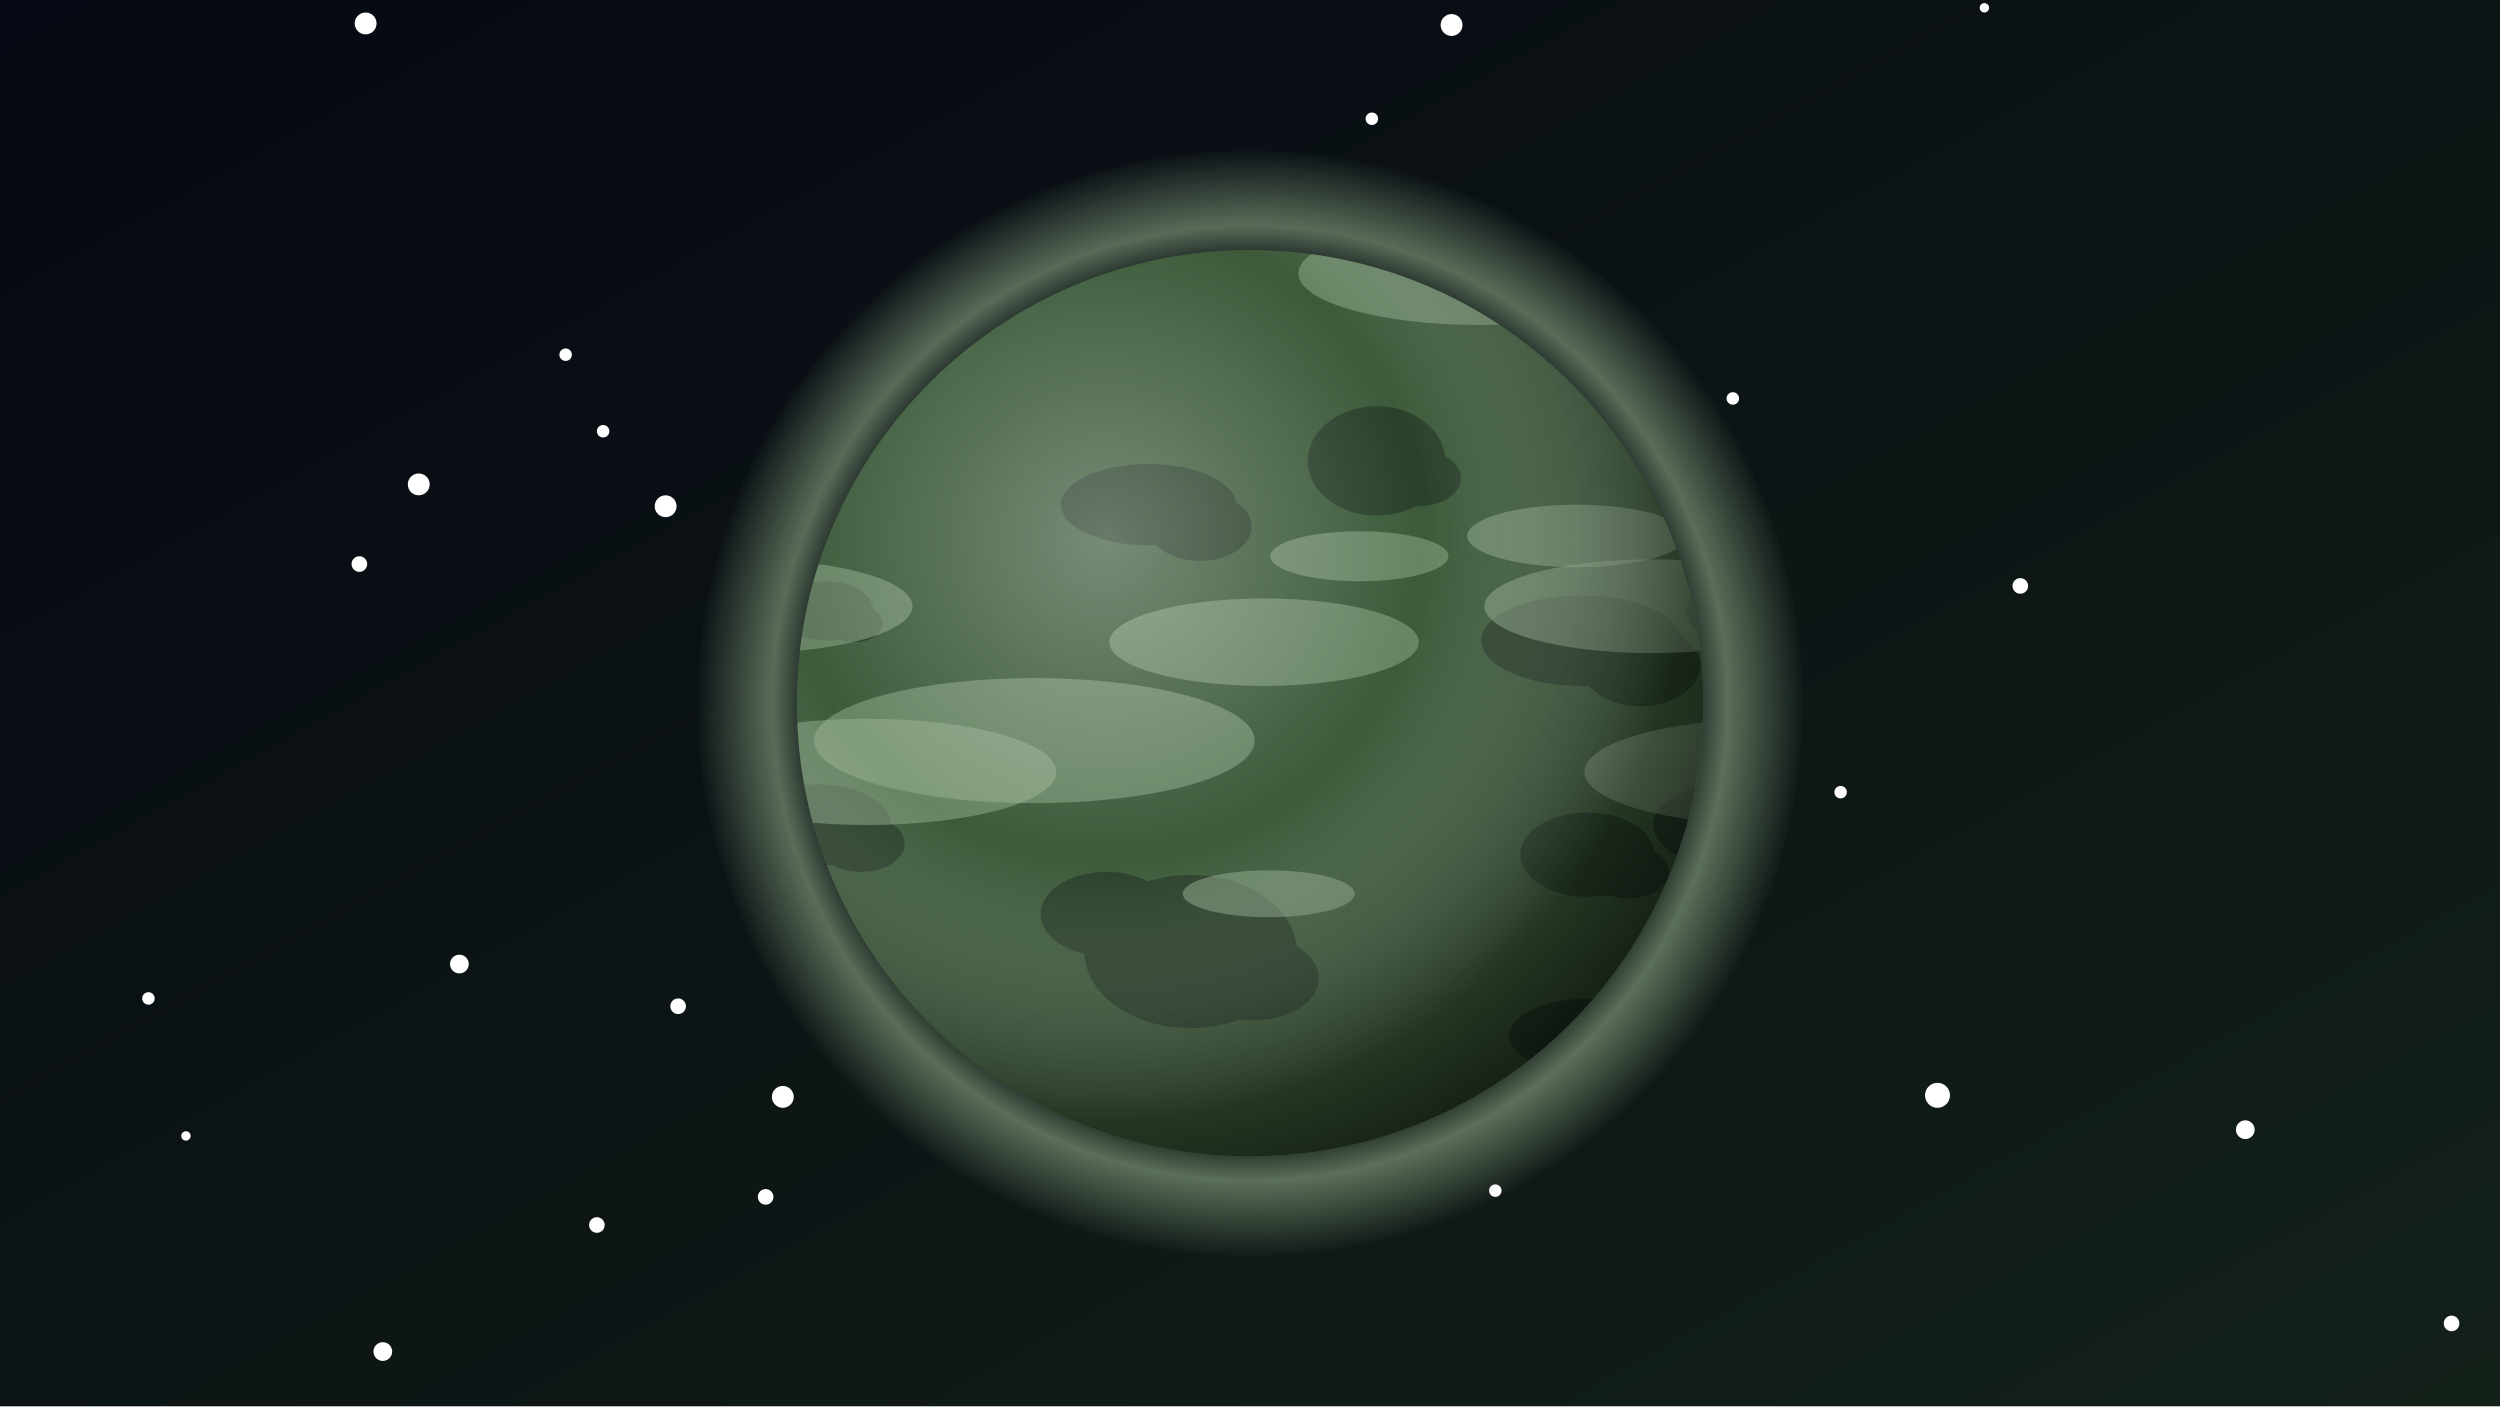
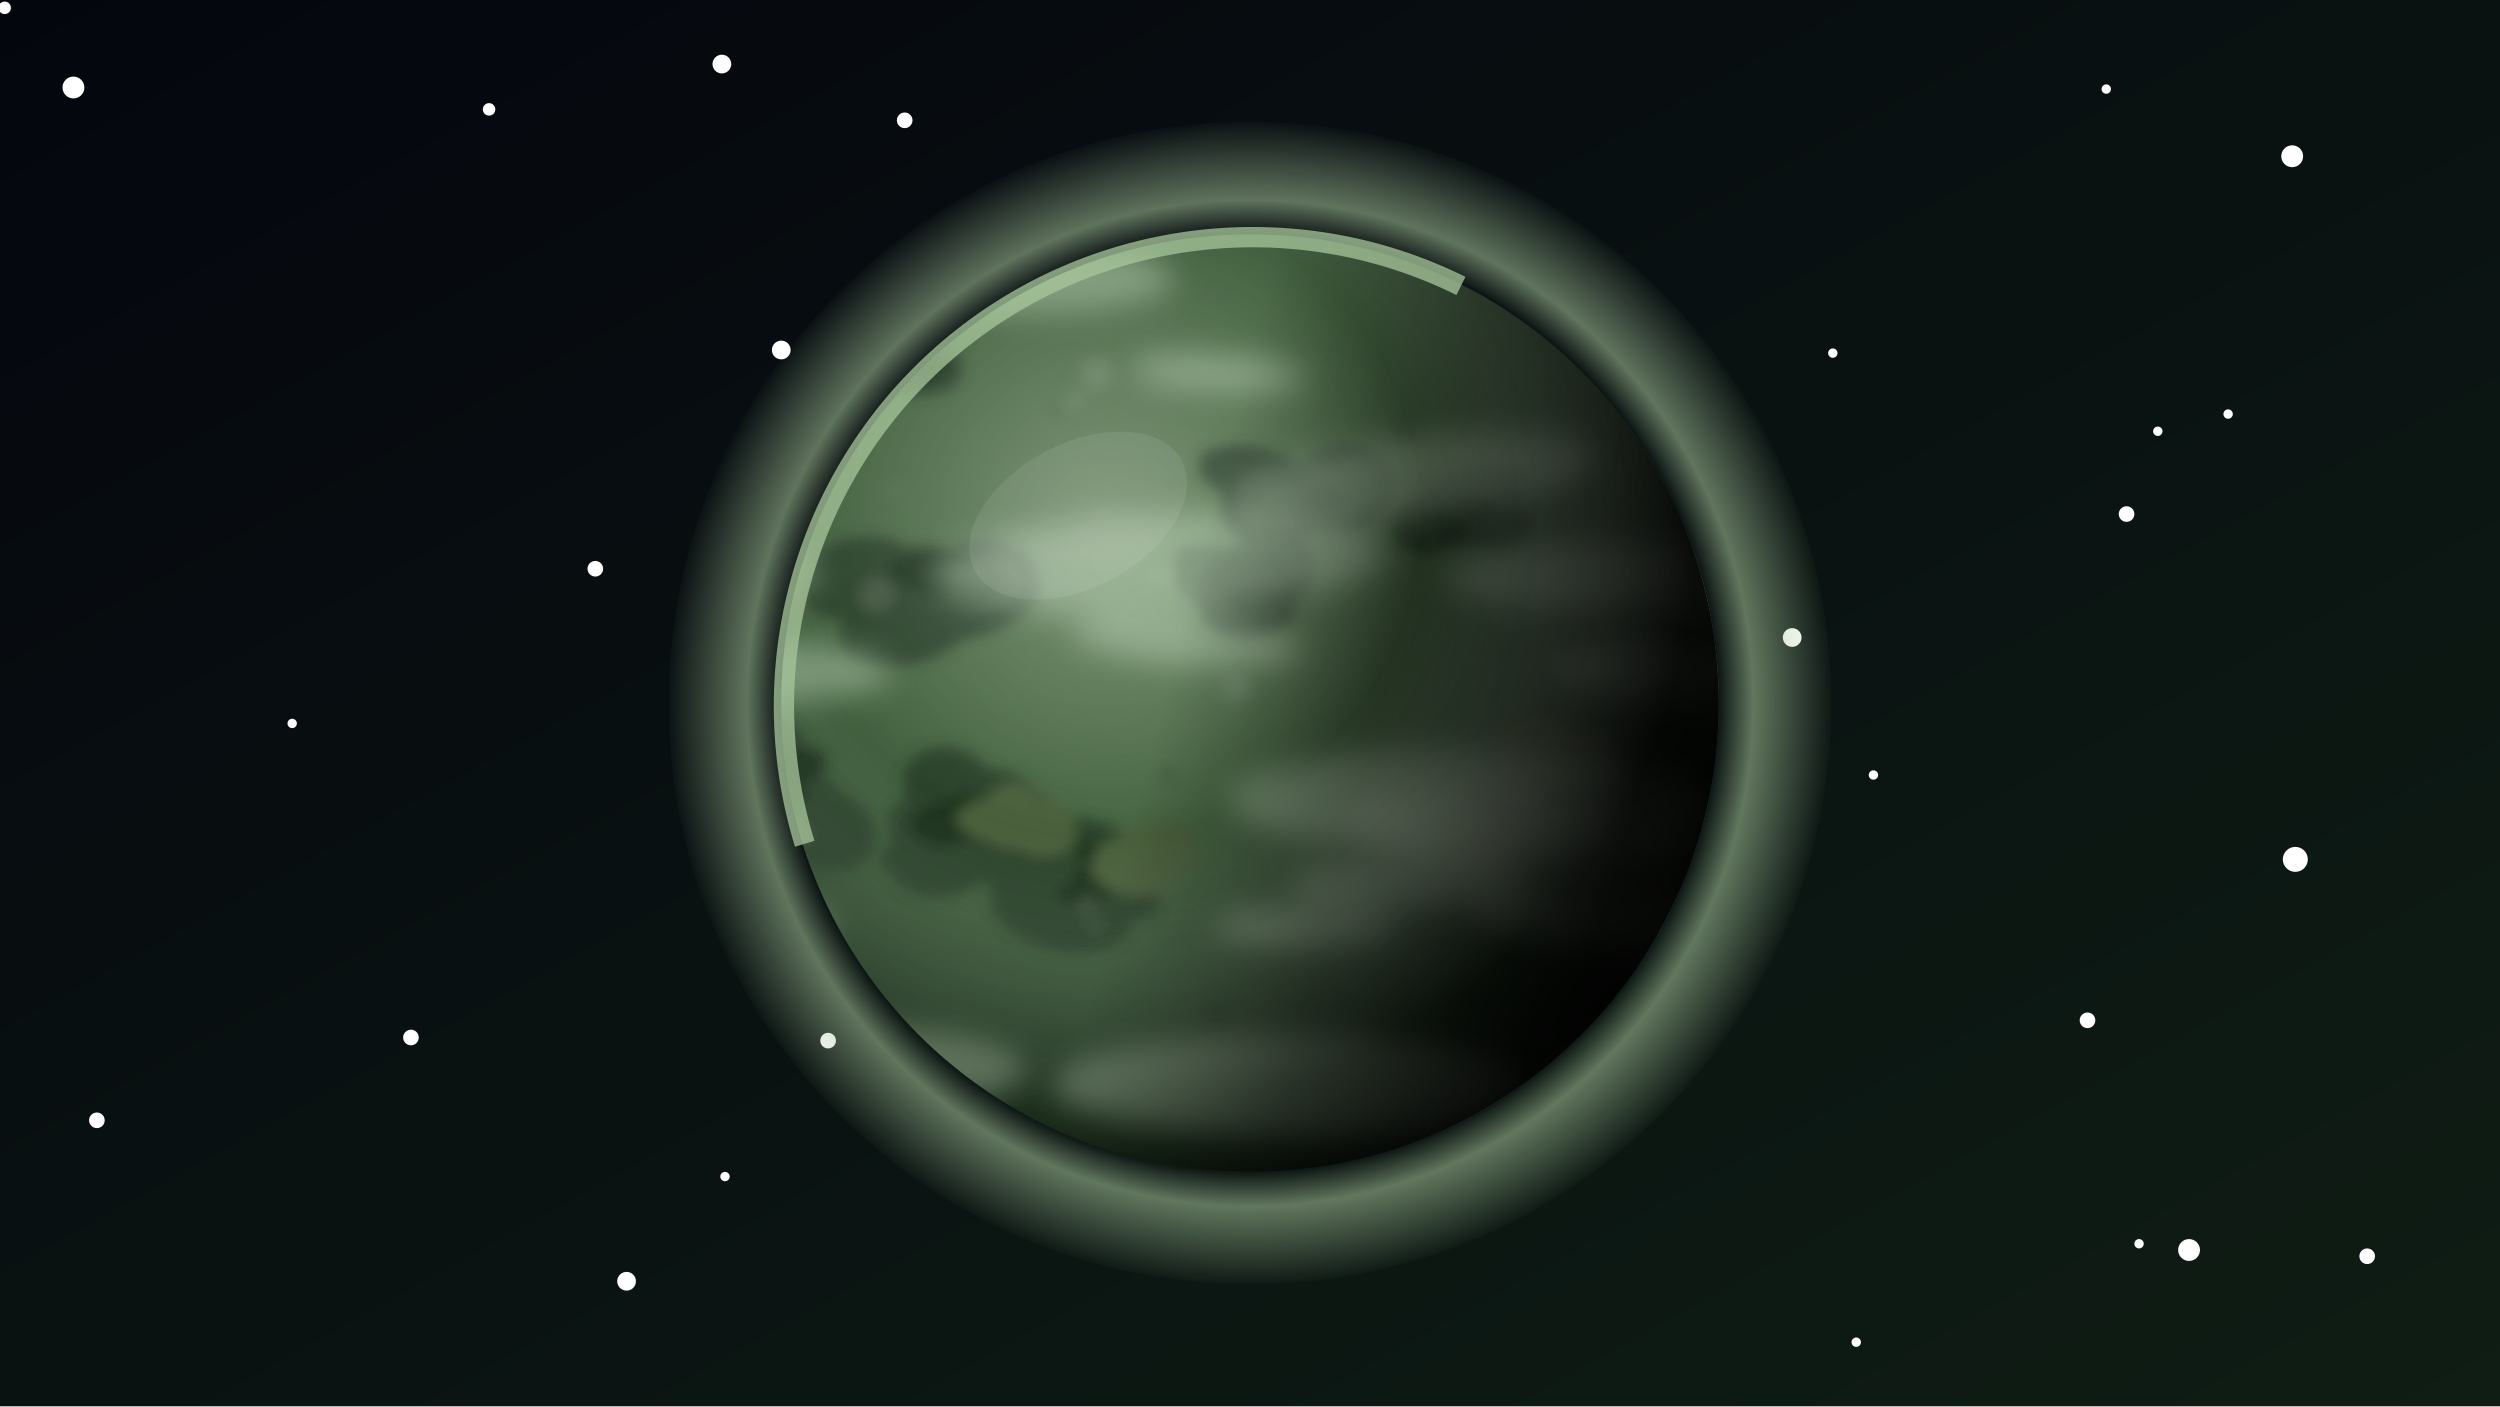
<svg xmlns="http://www.w3.org/2000/svg" viewBox="0 0 160 90" role="img" aria-label="Dagobah">
  <style>.tw{animation:tw 3.6s ease-in-out infinite}@keyframes tw{50%{opacity:.2}}
.bob{animation:bob 3.4s ease-in-out infinite}@keyframes bob{50%{transform:translateY(-1.3px)}}
.blink{transform-box:fill-box;transform-origin:center;animation:blink 5s infinite}@keyframes blink{0%,93%,100%{transform:scaleY(1)}96%{transform:scaleY(.1)}}
.glow{animation:glow 1.3s ease-in-out infinite}@keyframes glow{50%{opacity:.72}}
.pulse{animation:pulse 4s ease-in-out infinite}@keyframes pulse{50%{opacity:.55}}
- @media (prefers-reduced-motion:reduce){*{animation:none!important}}.spin{animation:spin 26s linear infinite}.fast{animation-duration:15.6s}@keyframes spin{to{transform:translateX(-58px)}}.lava{animation:lava 2.6s ease-in-out infinite}@keyframes lava{50%{opacity:.35}}</style>
+ @media (prefers-reduced-motion:reduce){*{animation:none!important}}.spin{animation:spin 32s linear infinite}.fast{animation-duration:19.8s}@keyframes spin{to{transform:translateX(-60px)}}.lava{animation:lava 2.4s ease-in-out infinite}@keyframes lava{50%{opacity:.45}}</style>
  <defs>
    <linearGradient id="bg" x1="0" y1="0" x2="1" y2="1">
-       <stop offset="0" stop-color="#050812" />
-       <stop offset="1" stop-color="#132018" />
+       <stop offset="0" stop-color="#04060e" />
+       <stop offset="1" stop-color="#0f1d14" />
    </linearGradient>
    <clipPath id="pc">
-       <circle cx="80" cy="45" r="29" />
+       <circle cx="80" cy="45" r="30" />
    </clipPath>
-     <radialGradient id="sh" cx=".34" cy=".32" r=".78">
-       <stop offset="0" stop-color="#fff" stop-opacity=".3" />
-       <stop offset=".45" stop-color="#fff" stop-opacity="0" />
-       <stop offset=".82" stop-color="#000" stop-opacity=".4" />
-       <stop offset="1" stop-color="#000" stop-opacity=".72" />
+     <radialGradient id="pbase" cx=".38" cy=".34" r=".78">
+       <stop offset="0" stop-color="#5b7a52" />
+       <stop offset=".55" stop-color="#3c5a3a" />
+       <stop offset="1" stop-color="#0f1f10" />
    </radialGradient>
+     <radialGradient id="shade" cx=".34" cy=".3" r=".82">
+       <stop offset="0" stop-color="#fff" stop-opacity=".22" />
+       <stop offset=".42" stop-color="#fff" stop-opacity="0" />
+       <stop offset=".78" stop-color="#000" stop-opacity=".25" />
+       <stop offset="1" stop-color="#000" stop-opacity=".7" />
+     </radialGradient>
+     <linearGradient id="term" x1="0" y1="0" x2="1" y2=".25">
+       <stop offset=".5" stop-color="#000" stop-opacity="0" />
+       <stop offset=".72" stop-color="#000" stop-opacity=".5" />
+       <stop offset="1" stop-color="#000" stop-opacity=".88" />
+     </linearGradient>
+     <linearGradient id="nightG" x1="0" y1="0" x2="1" y2=".25">
+       <stop offset=".55" stop-color="#000" />
+       <stop offset=".8" stop-color="#fff" />
+     </linearGradient>
+     <mask id="night">
+       <rect x="50" y="15" width="60" height="60" fill="url(#nightG)" />
+     </mask>
    <radialGradient id="atm" cx=".5" cy=".5" r=".5">
-       <stop offset=".78" stop-color="#a8c79c" stop-opacity="0" />
-       <stop offset=".86" stop-color="#a8c79c" stop-opacity=".5" />
+       <stop offset=".8" stop-color="#a8c79c" stop-opacity="0" />
+       <stop offset=".86" stop-color="#a8c79c" stop-opacity=".55" />
      <stop offset="1" stop-color="#a8c79c" stop-opacity="0" />
    </radialGradient>
+     <filter id="soft" x="-10%" y="-10%" width="120%" height="120%">
+       <feGaussianBlur stdDeviation=".45" />
+     </filter>
+     <filter id="cloudF" x="-10%" y="-20%" width="120%" height="140%">
+       <feGaussianBlur stdDeviation="1" />
+     </filter>
+     <filter id="glowF" x="-30%" y="-30%" width="160%" height="160%">
+       <feGaussianBlur stdDeviation="1.3" />
+     </filter>
+     <g id="surf">
+       <ellipse cx="56.4" cy="22.7" rx="3" ry="1.2" fill="#2a4229" transform="rotate(-11 58.7 23.4)" />
+       <ellipse cx="58.5" cy="23.4" rx="3.1" ry="1.3" fill="#2a4229" transform="rotate(-6 58.7 23.4)" />
+       <ellipse cx="58.2" cy="23.5" rx="2.9" ry="1.9" fill="#2a4229" transform="rotate(11 58.7 23.4)" />
+       <ellipse cx="58.7" cy="23.3" rx="3" ry="1.3" fill="#2a4229" transform="rotate(7 58.7 23.4)" />
+       <ellipse cx="56.3" cy="22.4" rx="2.9" ry="1.8" fill="#2a4229" transform="rotate(18 58.7 23.4)" />
+       <ellipse cx="56.8" cy="23.3" rx="1.5" ry="1.3" fill="#2a4229" transform="rotate(-7 58.7 23.4)" />
+       <ellipse cx="58.7" cy="23.4" rx="2.8" ry="1.7" fill="#2a4229" transform="rotate(19 58.7 23.4)" />
+       <ellipse cx="59.6" cy="23.2" rx="1.2" ry="0.6" fill="#1d311d" transform="rotate(12 58.9 23.3)" />
+       <ellipse cx="59.5" cy="23.5" rx="1.3" ry="0.6" fill="#1d311d" transform="rotate(6 58.9 23.3)" />
+       <ellipse cx="59.4" cy="23.6" rx="0.8" ry="1" fill="#1d311d" transform="rotate(10 58.9 23.3)" />
+       <ellipse cx="57.6" cy="23.8" rx="1.4" ry="0.8" fill="#1d311d" transform="rotate(-12 58.9 23.3)" />
+       <ellipse cx="68.1" cy="56.5" rx="2.4" ry="1.7" fill="#2a4229" transform="rotate(-12 67.8 56.4)" />
+       <ellipse cx="68.8" cy="56.4" rx="5.3" ry="3.2" fill="#2a4229" transform="rotate(-6 67.8 56.4)" />
+       <ellipse cx="68.1" cy="56.3" rx="4.7" ry="2.2" fill="#2a4229" transform="rotate(-8 67.8 56.4)" />
+       <ellipse cx="70.7" cy="56.9" rx="3" ry="2.6" fill="#2a4229" transform="rotate(-6 67.8 56.4)" />
+       <ellipse cx="67.8" cy="54.4" rx="4.9" ry="2.2" fill="#2a4229" transform="rotate(2 67.8 56.4)" />
+       <ellipse cx="68.3" cy="58.2" rx="4.6" ry="2.6" fill="#2a4229" transform="rotate(14 67.8 56.4)" />
+       <ellipse cx="71.5" cy="56.3" rx="2.9" ry="1.9" fill="#2a4229" transform="rotate(12 67.8 56.4)" />
+       <ellipse cx="70.1" cy="55.7" rx="2.4" ry="1.3" fill="#1d311d" transform="rotate(-16 69.2 56.3)" />
+       <ellipse cx="69.3" cy="56.6" rx="1.5" ry="1.5" fill="#1d311d" transform="rotate(16 69.2 56.3)" />
+       <ellipse cx="69.7" cy="56.5" rx="2.5" ry="1.3" fill="#1d311d" transform="rotate(-10 69.2 56.3)" />
+       <ellipse cx="68.3" cy="55.2" rx="2.4" ry="1.5" fill="#1d311d" transform="rotate(3 69.2 56.3)" />
+       <ellipse cx="82.4" cy="32.5" rx="3.8" ry="2" fill="#2a4229" transform="rotate(-4 82.5 32.5)" />
+       <ellipse cx="81" cy="31.4" rx="2.6" ry="1.7" fill="#2a4229" transform="rotate(18 82.5 32.5)" />
+       <ellipse cx="82.1" cy="32.5" rx="3.8" ry="2.1" fill="#2a4229" transform="rotate(-14 82.5 32.5)" />
+       <ellipse cx="80.3" cy="33" rx="2.1" ry="2.3" fill="#2a4229" transform="rotate(16 82.5 32.5)" />
+       <ellipse cx="83" cy="31.9" rx="2.7" ry="2.2" fill="#2a4229" transform="rotate(-3 82.5 32.5)" />
+       <ellipse cx="86.2" cy="32" rx="3.3" ry="2.8" fill="#2a4229" transform="rotate(-12 82.5 32.5)" />
+       <ellipse cx="80.4" cy="31.2" rx="4.3" ry="1.9" fill="#2a4229" transform="rotate(16 82.5 32.5)" />
+       <ellipse cx="83.2" cy="32.1" rx="1.9" ry="0.7" fill="#1d311d" transform="rotate(15 83.2 31.8)" />
+       <ellipse cx="81.6" cy="31.8" rx="1.7" ry="1.1" fill="#1d311d" transform="rotate(-2 83.2 31.8)" />
+       <ellipse cx="83.1" cy="31.7" rx="2.2" ry="1.3" fill="#1d311d" transform="rotate(15 83.2 31.8)" />
+       <ellipse cx="84.2" cy="32.3" rx="1.8" ry="1.1" fill="#1d311d" transform="rotate(-14 83.2 31.8)" />
+       <ellipse cx="64.3" cy="54.5" rx="4.1" ry="2.5" fill="#2a4229" transform="rotate(11 65.1 53.5)" />
+       <ellipse cx="64.2" cy="53.3" rx="4.2" ry="2.6" fill="#2a4229" transform="rotate(-19 65.1 53.5)" />
+       <ellipse cx="64.7" cy="53.7" rx="2.9" ry="2.3" fill="#2a4229" transform="rotate(-18 65.1 53.5)" />
+       <ellipse cx="63.3" cy="51.6" rx="3.1" ry="2.3" fill="#2a4229" transform="rotate(4 65.1 53.5)" />
+       <ellipse cx="66.3" cy="55.2" rx="2.6" ry="2.3" fill="#2a4229" transform="rotate(-9 65.1 53.5)" />
+       <ellipse cx="64.4" cy="54.1" rx="4.4" ry="1.4" fill="#2a4229" transform="rotate(4 65.1 53.5)" />
+       <ellipse cx="63.5" cy="52.6" rx="3.8" ry="2.7" fill="#2a4229" transform="rotate(4 65.1 53.5)" />
+       <ellipse cx="63.1" cy="53.7" rx="1.2" ry="0.9" fill="#1d311d" transform="rotate(1 65.1 53.5)" />
+       <ellipse cx="64.2" cy="53.3" rx="1.7" ry="0.9" fill="#1d311d" transform="rotate(13 65.1 53.5)" />
+       <ellipse cx="67.1" cy="54" rx="1.8" ry="1.3" fill="#1d311d" transform="rotate(-11 65.1 53.5)" />
+       <ellipse cx="65.2" cy="53.2" rx="1.7" ry="1.1" fill="#1d311d" transform="rotate(-5 65.1 53.5)" />
+       <ellipse cx="59.2" cy="53.9" rx="3.4" ry="1.6" fill="#2a4229" transform="rotate(-15 61.3 52.7)" />
+       <ellipse cx="61.3" cy="53" rx="4.5" ry="2.4" fill="#2a4229" transform="rotate(5 61.3 52.7)" />
+       <ellipse cx="61.9" cy="52.1" rx="2.2" ry="2.7" fill="#2a4229" transform="rotate(-17 61.3 52.7)" />
+       <ellipse cx="60.6" cy="52.6" rx="2.9" ry="1.9" fill="#2a4229" transform="rotate(-16 61.3 52.7)" />
+       <ellipse cx="60" cy="54.7" rx="3.6" ry="2.4" fill="#2a4229" transform="rotate(-15 61.3 52.7)" />
+       <ellipse cx="60.1" cy="50.5" rx="2.9" ry="2.5" fill="#2a4229" transform="rotate(13 61.3 52.7)" />
+       <ellipse cx="62.1" cy="52.3" rx="3.6" ry="2.7" fill="#2a4229" transform="rotate(-12 61.3 52.7)" />
+       <ellipse cx="62.1" cy="52.7" rx="1.2" ry="1.4" fill="#1d311d" transform="rotate(-18 60.1 53)" />
+       <ellipse cx="61.4" cy="53" rx="1.4" ry="0.8" fill="#1d311d" transform="rotate(6 60.1 53)" />
+       <ellipse cx="60" cy="52.9" rx="1.8" ry="1.3" fill="#1d311d" transform="rotate(8 60.1 53)" />
+       <ellipse cx="60.4" cy="52.6" rx="1.7" ry="1.2" fill="#1d311d" transform="rotate(-19 60.1 53)" />
+       <ellipse cx="100.6" cy="54" rx="4.1" ry="3.2" fill="#2a4229" transform="rotate(-3 100 54.1)" />
+       <ellipse cx="97.5" cy="52.2" rx="4.9" ry="2" fill="#2a4229" transform="rotate(-12 100 54.1)" />
+       <ellipse cx="100" cy="53.8" rx="3.3" ry="2" fill="#2a4229" transform="rotate(-15 100 54.1)" />
+       <ellipse cx="97.3" cy="54.2" rx="4.3" ry="2.5" fill="#2a4229" transform="rotate(19 100 54.1)" />
+       <ellipse cx="100.7" cy="55.3" rx="3.4" ry="3.1" fill="#2a4229" transform="rotate(-5 100 54.1)" />
+       <ellipse cx="100.1" cy="54.1" rx="2.6" ry="1.7" fill="#2a4229" transform="rotate(-1 100 54.1)" />
+       <ellipse cx="99.7" cy="53.8" rx="2.7" ry="2" fill="#2a4229" transform="rotate(16 100 54.1)" />
+       <ellipse cx="100.3" cy="53.9" rx="1.7" ry="1.4" fill="#1d311d" transform="rotate(15 99.1 54.5)" />
+       <ellipse cx="99.1" cy="54.5" rx="2.3" ry="1.6" fill="#1d311d" transform="rotate(-2 99.1 54.5)" />
+       <ellipse cx="99.9" cy="53.6" rx="1.6" ry="0.9" fill="#1d311d" transform="rotate(5 99.1 54.5)" />
+       <ellipse cx="98.9" cy="54.3" rx="1.2" ry="1.1" fill="#1d311d" transform="rotate(-1 99.1 54.5)" />
+       <ellipse cx="80.1" cy="37.1" rx="3.9" ry="2.5" fill="#2a4229" transform="rotate(-14 81 36.8)" />
+       <ellipse cx="79.7" cy="38.7" rx="3.1" ry="2" fill="#2a4229" transform="rotate(-9 81 36.8)" />
+       <ellipse cx="78" cy="36.8" rx="3" ry="1.2" fill="#2a4229" transform="rotate(12 81 36.8)" />
+       <ellipse cx="81.4" cy="35.9" rx="2.6" ry="2" fill="#2a4229" transform="rotate(11 81 36.8)" />
+       <ellipse cx="81.5" cy="37.8" rx="2.4" ry="1.3" fill="#2a4229" transform="rotate(-16 81 36.8)" />
+       <ellipse cx="78" cy="37.2" rx="2.7" ry="2" fill="#2a4229" transform="rotate(5 81 36.8)" />
+       <ellipse cx="81.1" cy="36.5" rx="2.5" ry="2" fill="#2a4229" transform="rotate(2 81 36.8)" />
+       <ellipse cx="78.9" cy="36.5" rx="1.9" ry="1.1" fill="#1d311d" transform="rotate(-13 80.2 37.2)" />
+       <ellipse cx="79.8" cy="37.9" rx="1.5" ry="0.6" fill="#1d311d" transform="rotate(-14 80.2 37.2)" />
+       <ellipse cx="81.7" cy="37.8" rx="1.6" ry="1.2" fill="#1d311d" transform="rotate(-13 80.2 37.2)" />
+       <ellipse cx="81.2" cy="36.3" rx="1.1" ry="1.1" fill="#1d311d" transform="rotate(9 80.2 37.2)" />
+       <ellipse cx="95.8" cy="33.6" rx="2.2" ry="1.7" fill="#2a4229" transform="rotate(-3 94.6 32.7)" />
+       <ellipse cx="91.5" cy="33.4" rx="2.6" ry="1.9" fill="#2a4229" transform="rotate(-3 94.6 32.7)" />
+       <ellipse cx="94.9" cy="31.5" rx="2.7" ry="1.4" fill="#2a4229" transform="rotate(-2 94.6 32.7)" />
+       <ellipse cx="93.6" cy="32.7" rx="2.6" ry="1.4" fill="#2a4229" transform="rotate(13 94.6 32.7)" />
+       <ellipse cx="95" cy="31.2" rx="3.2" ry="1.2" fill="#2a4229" transform="rotate(-14 94.6 32.7)" />
+       <ellipse cx="94.3" cy="32.8" rx="2.7" ry="2.2" fill="#2a4229" transform="rotate(-15 94.6 32.7)" />
+       <ellipse cx="94.1" cy="32.5" rx="3.2" ry="1.8" fill="#2a4229" transform="rotate(-12 94.6 32.7)" />
+       <ellipse cx="93.8" cy="32.7" rx="1.4" ry="0.9" fill="#1d311d" transform="rotate(-6 94.4 33)" />
+       <ellipse cx="92.8" cy="33.3" rx="1.2" ry="0.9" fill="#1d311d" transform="rotate(-15 94.4 33)" />
+       <ellipse cx="93.1" cy="32.9" rx="1.7" ry="0.7" fill="#1d311d" transform="rotate(-4 94.4 33)" />
+       <ellipse cx="94.2" cy="32.5" rx="1.7" ry="1.1" fill="#1d311d" transform="rotate(-14 94.4 33)" />
+       <ellipse cx="113.2" cy="51.7" rx="3.5" ry="2.6" fill="#2a4229" transform="rotate(18 108.5 50.7)" />
+       <ellipse cx="109.9" cy="51.3" rx="4" ry="2.1" fill="#2a4229" transform="rotate(-2 108.5 50.7)" />
+       <ellipse cx="107.1" cy="48.4" rx="4.2" ry="2.1" fill="#2a4229" transform="rotate(19 108.5 50.7)" />
+       <ellipse cx="110.8" cy="51.8" rx="2.7" ry="3" fill="#2a4229" transform="rotate(4 108.5 50.7)" />
+       <ellipse cx="108.9" cy="48.2" rx="2.4" ry="2.8" fill="#2a4229" transform="rotate(4 108.5 50.7)" />
+       <ellipse cx="105" cy="50.8" rx="2.5" ry="3.1" fill="#2a4229" transform="rotate(-17 108.5 50.7)" />
+       <ellipse cx="108.2" cy="48.4" rx="4" ry="3.1" fill="#2a4229" transform="rotate(-13 108.5 50.7)" />
+       <ellipse cx="109.6" cy="50" rx="2" ry="1.2" fill="#1d311d" transform="rotate(-19 110 49.9)" />
+       <ellipse cx="110.9" cy="49.3" rx="2.2" ry="1.2" fill="#1d311d" transform="rotate(-13 110 49.9)" />
+       <ellipse cx="110" cy="50" rx="1.4" ry="1.2" fill="#1d311d" transform="rotate(4 110 49.9)" />
+       <ellipse cx="110.2" cy="50.4" rx="1.6" ry="1.4" fill="#1d311d" transform="rotate(19 110 49.9)" />
+       <ellipse cx="59.6" cy="38.1" rx="3.3" ry="2.3" fill="#2a4229" transform="rotate(8 59.7 37.3)" />
+       <ellipse cx="63.1" cy="36.7" rx="3.4" ry="2.4" fill="#2a4229" transform="rotate(5 59.7 37.3)" />
+       <ellipse cx="57.9" cy="38.4" rx="2.9" ry="1.7" fill="#2a4229" transform="rotate(-1 59.7 37.3)" />
+       <ellipse cx="57.4" cy="39.7" rx="4.4" ry="2.4" fill="#2a4229" transform="rotate(-12 59.7 37.3)" />
+       <ellipse cx="57.9" cy="37.5" rx="4.3" ry="2.6" fill="#2a4229" transform="rotate(-3 59.7 37.3)" />
+       <ellipse cx="55.1" cy="36.1" rx="4" ry="2.6" fill="#2a4229" transform="rotate(-11 59.7 37.3)" />
+       <ellipse cx="61.3" cy="39" rx="5" ry="2.3" fill="#2a4229" transform="rotate(-13 59.7 37.3)" />
+       <ellipse cx="62.2" cy="36.2" rx="2.2" ry="1.3" fill="#1d311d" transform="rotate(17 59.8 36.6)" />
+       <ellipse cx="59.2" cy="37.1" rx="2.3" ry="1" fill="#1d311d" transform="rotate(18 59.8 36.6)" />
+       <ellipse cx="61.3" cy="36.6" rx="2.5" ry="0.8" fill="#1d311d" transform="rotate(-12 59.8 36.6)" />
+       <ellipse cx="59.9" cy="36.6" rx="2.3" ry="1.6" fill="#1d311d" transform="rotate(3 59.8 36.6)" />
+       <ellipse cx="97.5" cy="50" rx="1.8" ry="1.4" fill="#4a5f3a" transform="rotate(-1 99.4 48.9)" />
+       <ellipse cx="99.1" cy="47.8" rx="2.5" ry="1.6" fill="#4a5f3a" transform="rotate(-19 99.4 48.9)" />
+       <ellipse cx="97.4" cy="47.6" rx="1.6" ry="1.9" fill="#4a5f3a" transform="rotate(-1 99.4 48.9)" />
+       <ellipse cx="99.5" cy="48.8" rx="2.4" ry="1.4" fill="#4a5f3a" transform="rotate(-7 99.4 48.9)" />
+       <ellipse cx="101" cy="49.1" rx="2.2" ry="1.4" fill="#4a5f3a" transform="rotate(2 99.4 48.9)" />
+       <ellipse cx="100.9" cy="48.3" rx="2.2" ry="1.1" fill="#4a5f3a" transform="rotate(-15 99.4 48.9)" />
+       <ellipse cx="99.1" cy="47.4" rx="1.8" ry="1.9" fill="#4a5f3a" transform="rotate(-10 99.4 48.9)" />
+       <ellipse cx="66.7" cy="52.7" rx="2.3" ry="1.7" fill="#4a5f3a" transform="rotate(12 64.7 52.7)" />
+       <ellipse cx="66" cy="52.2" rx="2.6" ry="1" fill="#4a5f3a" transform="rotate(-2 64.7 52.7)" />
+       <ellipse cx="64.2" cy="52.6" rx="3" ry="1.4" fill="#4a5f3a" transform="rotate(5 64.7 52.7)" />
+       <ellipse cx="64.7" cy="51.7" rx="1.7" ry="1.6" fill="#4a5f3a" transform="rotate(5 64.7 52.7)" />
+       <ellipse cx="64.3" cy="53" rx="1.7" ry="1.3" fill="#4a5f3a" transform="rotate(18 64.7 52.7)" />
+       <ellipse cx="64.9" cy="52.7" rx="2.1" ry="1.6" fill="#4a5f3a" transform="rotate(18 64.7 52.7)" />
+       <ellipse cx="65.2" cy="52.9" rx="2.7" ry="1.3" fill="#4a5f3a" transform="rotate(13 64.7 52.7)" />
+       <ellipse cx="108.6" cy="38.2" rx="1.9" ry="0.8" fill="#4a5f3a" transform="rotate(-19 109.1 38.8)" />
+       <ellipse cx="110.2" cy="38.8" rx="1.8" ry="1.1" fill="#4a5f3a" transform="rotate(-13 109.1 38.8)" />
+       <ellipse cx="110.4" cy="38.3" rx="1.7" ry="1.1" fill="#4a5f3a" transform="rotate(-7 109.1 38.8)" />
+       <ellipse cx="108.5" cy="38.9" rx="1.9" ry="0.8" fill="#4a5f3a" transform="rotate(-8 109.1 38.8)" />
+       <ellipse cx="108.2" cy="39" rx="1.6" ry="1.3" fill="#4a5f3a" transform="rotate(8 109.1 38.8)" />
+       <ellipse cx="109.8" cy="38.3" rx="1.9" ry="0.8" fill="#4a5f3a" transform="rotate(-12 109.1 38.8)" />
+       <ellipse cx="109.1" cy="39" rx="1.9" ry="1.2" fill="#4a5f3a" transform="rotate(-4 109.1 38.8)" />
+       <ellipse cx="73.1" cy="55" rx="2.1" ry="1.2" fill="#4a5f3a" transform="rotate(-5 74.2 54.7)" />
+       <ellipse cx="74.8" cy="54.4" rx="1.4" ry="1" fill="#4a5f3a" transform="rotate(18 74.2 54.7)" />
+       <ellipse cx="74.4" cy="53.9" rx="2.3" ry="1.4" fill="#4a5f3a" transform="rotate(2 74.2 54.7)" />
+       <ellipse cx="73.9" cy="54.7" rx="2.8" ry="1.6" fill="#4a5f3a" transform="rotate(3 74.2 54.7)" />
+       <ellipse cx="73" cy="54.1" rx="2.9" ry="1.2" fill="#4a5f3a" transform="rotate(-11 74.2 54.7)" />
+       <ellipse cx="74" cy="54.6" rx="2.3" ry="1.2" fill="#4a5f3a" transform="rotate(-12 74.2 54.7)" />
+       <ellipse cx="72.8" cy="55.8" rx="2.9" ry="1.7" fill="#4a5f3a" transform="rotate(6 74.2 54.7)" />
+       <circle cx="77.8" cy="65.2" r="1" fill="#000" opacity="0.1" />
+       <circle cx="104" cy="70.3" r="0.8" fill="#fff" opacity="0.1" />
+       <circle cx="103.2" cy="40.1" r="0.4" fill="#fff" opacity="0.1" />
+       <circle cx="90.1" cy="27.6" r="0.9" fill="#000" opacity="0.1" />
+       <circle cx="91.6" cy="66.6" r="0.3" fill="#000" opacity="0.1" />
+       <circle cx="52.4" cy="60" r="0.4" fill="#000" opacity="0.1" />
+       <circle cx="57.3" cy="16.9" r="1.1" fill="#fff" opacity="0.1" />
+       <circle cx="65.4" cy="35.7" r="0.7" fill="#000" opacity="0.1" />
+       <circle cx="52.4" cy="29.1" r="0.5" fill="#fff" opacity="0.1" />
+       <circle cx="98.7" cy="73.9" r="0.4" fill="#000" opacity="0.1" />
+       <circle cx="50" cy="71.4" r="0.6" fill="#000" opacity="0.1" />
+       <circle cx="57.2" cy="31.3" r="0.3" fill="#fff" opacity="0.1" />
+       <circle cx="67.7" cy="26.3" r="0.4" fill="#000" opacity="0.1" />
+       <circle cx="50.9" cy="53.4" r="0.8" fill="#fff" opacity="0.1" />
+       <circle cx="107.4" cy="63.6" r="1.2" fill="#000" opacity="0.1" />
+       <circle cx="98.5" cy="65.2" r="0.4" fill="#000" opacity="0.1" />
+       <circle cx="79.2" cy="44.1" r="1" fill="#fff" opacity="0.1" />
+       <circle cx="70.2" cy="23.9" r="1.1" fill="#fff" opacity="0.1" />
+       <circle cx="55.7" cy="25.6" r="1.1" fill="#000" opacity="0.1" />
+       <circle cx="70.1" cy="59.3" r="0.4" fill="#fff" opacity="0.1" />
+       <circle cx="109.4" cy="38.5" r="0.5" fill="#fff" opacity="0.1" />
+       <circle cx="107.3" cy="20" r="0.7" fill="#000" opacity="0.1" />
+       <circle cx="56.3" cy="67.7" r="0.3" fill="#000" opacity="0.1" />
+       <circle cx="74.7" cy="49.6" r="0.6" fill="#000" opacity="0.1" />
+       <circle cx="94.5" cy="63.6" r="0.4" fill="#000" opacity="0.1" />
+       <circle cx="65.1" cy="17.2" r="0.9" fill="#fff" opacity="0.1" />
+       <circle cx="68.9" cy="25.6" r="0.5" fill="#fff" opacity="0.1" />
+       <circle cx="56.1" cy="38.1" r="1.1" fill="#fff" opacity="0.1" />
+       <circle cx="74.1" cy="37" r="0.5" fill="#fff" opacity="0.1" />
+       <circle cx="69.5" cy="57.9" r="0.7" fill="#fff" opacity="0.1" />
+     </g>
+     <g id="cld">
+       <ellipse cx="108.2" cy="42.9" rx="8.9" ry="2" fill="#a9c3a2" opacity="0.55" transform="rotate(1 108.2 42.9)" />
+       <ellipse cx="103.7" cy="58.7" rx="9.6" ry="2.1" fill="#a9c3a2" opacity="0.55" transform="rotate(4 103.7 58.7)" />
+       <ellipse cx="74.2" cy="36.1" rx="14.6" ry="3.2" fill="#a9c3a2" opacity="0.55" transform="rotate(-3 74.2 36.1)" />
+       <ellipse cx="82.6" cy="69.5" rx="15.1" ry="3.3" fill="#a9c3a2" opacity="0.55" transform="rotate(0 82.6 69.5)" />
+       <ellipse cx="94.1" cy="51.4" rx="15.4" ry="3.4" fill="#a9c3a2" opacity="0.55" transform="rotate(1 94.1 51.4)" />
+       <ellipse cx="63.6" cy="17.5" rx="11.5" ry="2.5" fill="#a9c3a2" opacity="0.55" transform="rotate(2 63.6 17.5)" />
+       <ellipse cx="76" cy="41" rx="7.4" ry="1.6" fill="#a9c3a2" opacity="0.55" transform="rotate(5 76 41)" />
+       <ellipse cx="90.6" cy="30.6" rx="11.7" ry="2.6" fill="#a9c3a2" opacity="0.55" transform="rotate(-7 90.6 30.6)" />
+       <ellipse cx="97.3" cy="53.4" rx="11.5" ry="2.5" fill="#a9c3a2" opacity="0.55" transform="rotate(6 97.3 53.4)" />
+       <ellipse cx="90.3" cy="56.4" rx="7.6" ry="1.7" fill="#a9c3a2" opacity="0.55" transform="rotate(-2 90.3 56.4)" />
+       <ellipse cx="102.6" cy="36.9" rx="9.9" ry="2.2" fill="#a9c3a2" opacity="0.55" transform="rotate(-1 102.6 36.9)" />
+       <ellipse cx="52.6" cy="68.5" rx="13" ry="2.9" fill="#a9c3a2" opacity="0.55" transform="rotate(0 52.6 68.5)" />
+       <ellipse cx="78" cy="23.9" rx="5.6" ry="1.2" fill="#a9c3a2" opacity="0.55" transform="rotate(3 78 23.9)" />
+       <ellipse cx="83.7" cy="59.3" rx="5.9" ry="1.3" fill="#a9c3a2" opacity="0.55" transform="rotate(-1 83.7 59.3)" />
+     </g>
  </defs>
  <rect width="160" height="90" fill="url(#bg)" />
-   <circle class="tw" cx="24.5" cy="86.5" r="0.6" fill="#fff" style="animation-delay:-3s" />
-   <circle class="tw" cx="9.5" cy="63.9" r="0.4" fill="#fff" style="animation-delay:-1.8s" />
-   <circle class="tw" cx="96.8" cy="24.7" r="0.6" fill="#fff" style="animation-delay:-1.6s" />
-   <circle class="tw" cx="95.7" cy="76.2" r="0.4" fill="#fff" style="animation-delay:-0.9s" />
-   <circle class="tw" cx="110.9" cy="25.5" r="0.4" fill="#fff" style="animation-delay:-3.5s" />
-   <circle class="tw" cx="11.9" cy="72.7" r="0.3" fill="#fff" style="animation-delay:-1.6s" />
-   <circle class="tw" cx="26.8" cy="31" r="0.7" fill="#fff" style="animation-delay:-0.8s" />
-   <circle class="tw" cx="129.3" cy="37.5" r="0.5" fill="#fff" style="animation-delay:-3.3s" />
-   <circle class="tw" cx="43.4" cy="64.4" r="0.5" fill="#fff" style="animation-delay:-0.6s" />
-   <circle class="tw" cx="87.8" cy="7.6" r="0.4" fill="#fff" style="animation-delay:-3.3s" />
-   <circle class="tw" cx="124" cy="70.1" r="0.8" fill="#fff" style="animation-delay:-1.7s" />
-   <circle class="tw" cx="23.4" cy="1.5" r="0.7" fill="#fff" style="animation-delay:-4s" />
-   <circle class="tw" cx="42.6" cy="32.4" r="0.7" fill="#fff" style="animation-delay:-2.4s" />
-   <circle class="tw" cx="74.2" cy="27.1" r="0.8" fill="#fff" style="animation-delay:-2.2s" />
-   <circle class="tw" cx="117.8" cy="50.7" r="0.4" fill="#fff" style="animation-delay:-2s" />
-   <circle class="tw" cx="38.6" cy="27.6" r="0.4" fill="#fff" style="animation-delay:-3.6s" />
-   <circle class="tw" cx="127" cy="0.5" r="0.3" fill="#fff" style="animation-delay:-3.1s" />
-   <circle class="tw" cx="36.2" cy="22.7" r="0.4" fill="#fff" style="animation-delay:-0.8s" />
-   <circle class="tw" cx="143.7" cy="72.3" r="0.6" fill="#fff" style="animation-delay:-3s" />
-   <circle class="tw" cx="92.9" cy="1.6" r="0.7" fill="#fff" style="animation-delay:-0.3s" />
-   <circle class="tw" cx="50.1" cy="70.2" r="0.7" fill="#fff" style="animation-delay:-1s" />
-   <circle class="tw" cx="156.9" cy="84.7" r="0.5" fill="#fff" style="animation-delay:-0.4s" />
-   <circle class="tw" cx="29.4" cy="61.7" r="0.6" fill="#fff" style="animation-delay:-0s" />
-   <circle class="tw" cx="49" cy="76.6" r="0.5" fill="#fff" style="animation-delay:-0s" />
-   <circle class="tw" cx="23" cy="36.1" r="0.5" fill="#fff" style="animation-delay:-0s" />
-   <circle class="tw" cx="38.2" cy="78.4" r="0.5" fill="#fff" style="animation-delay:-3.2s" />
-   <circle class="pulse" cx="80" cy="45" r="35.38" fill="url(#atm)" />
-   <circle cx="80" cy="45" r="29" fill="#3c5a3a" />
+   <circle class="tw" cx="94.3" cy="41.6" r="0.6" fill="#fff" style="animation-delay:-2.1s" />
+   <circle class="tw" cx="18.7" cy="46.3" r="0.3" fill="#fff" style="animation-delay:-0.8s" />
+   <circle class="tw" cx="46.4" cy="75.3" r="0.3" fill="#fff" style="animation-delay:-3.3s" />
+   <circle class="tw" cx="40.1" cy="82" r="0.6" fill="#fff" style="animation-delay:-0.3s" />
+   <circle class="tw" cx="136.1" cy="32.9" r="0.5" fill="#fff" style="animation-delay:-1.1s" />
+   <circle class="tw" cx="0.3" cy="0.5" r="0.4" fill="#fff" style="animation-delay:-0.4s" />
+   <circle class="tw" cx="38.1" cy="36.4" r="0.5" fill="#fff" style="animation-delay:-1.9s" />
+   <circle class="tw" cx="50" cy="22.4" r="0.6" fill="#fff" style="animation-delay:-3s" />
+   <circle class="tw" cx="133.6" cy="65.3" r="0.5" fill="#fff" style="animation-delay:-3.7s" />
+   <circle class="tw" cx="57.9" cy="7.7" r="0.5" fill="#fff" style="animation-delay:-0.6s" />
+   <circle class="tw" cx="99" cy="59.3" r="0.4" fill="#fff" style="animation-delay:-2.4s" />
+   <circle class="tw" cx="134.8" cy="5.7" r="0.3" fill="#fff" style="animation-delay:-1.2s" />
+   <circle class="tw" cx="136.9" cy="79.6" r="0.3" fill="#fff" style="animation-delay:-0.1s" />
+   <circle class="tw" cx="6.2" cy="71.7" r="0.5" fill="#fff" style="animation-delay:-2.7s" />
+   <circle class="tw" cx="118.8" cy="85.9" r="0.3" fill="#fff" style="animation-delay:-3.6s" />
+   <circle class="tw" cx="46.2" cy="4.1" r="0.6" fill="#fff" style="animation-delay:-1s" />
+   <circle class="tw" cx="151.5" cy="80.4" r="0.5" fill="#fff" style="animation-delay:-1.8s" />
+   <circle class="tw" cx="138.1" cy="27.6" r="0.3" fill="#fff" style="animation-delay:-3s" />
+   <circle class="tw" cx="117.3" cy="22.6" r="0.3" fill="#fff" style="animation-delay:-2.7s" />
+   <circle class="tw" cx="70.6" cy="54.8" r="0.3" fill="#fff" style="animation-delay:-1.1s" />
+   <circle class="tw" cx="146.9" cy="55" r="0.8" fill="#fff" style="animation-delay:-2.8s" />
+   <circle class="tw" cx="53" cy="66.6" r="0.5" fill="#fff" style="animation-delay:-2.9s" />
+   <circle class="tw" cx="4.7" cy="5.6" r="0.7" fill="#fff" style="animation-delay:-0.6s" />
+   <circle class="tw" cx="31.3" cy="7" r="0.4" fill="#fff" style="animation-delay:-2.2s" />
+   <circle class="tw" cx="140.1" cy="80" r="0.7" fill="#fff" style="animation-delay:-1.8s" />
+   <circle class="tw" cx="142.6" cy="26.5" r="0.3" fill="#fff" style="animation-delay:-1s" />
+   <circle class="tw" cx="146.7" cy="10" r="0.7" fill="#fff" style="animation-delay:-0.6s" />
+   <circle class="tw" cx="114.7" cy="40.8" r="0.6" fill="#fff" style="animation-delay:-0.7s" />
+   <circle class="tw" cx="119.9" cy="49.6" r="0.3" fill="#fff" style="animation-delay:-3.4s" />
+   <circle class="tw" cx="26.3" cy="66.4" r="0.5" fill="#fff" style="animation-delay:-0.5s" />
+   <circle class="pulse" cx="80" cy="45" r="37.2" fill="url(#atm)" />
+   <circle cx="80" cy="45" r="30" fill="url(#pbase)" />
  <g clip-path="url(#pc)">
-     <g class="spin">
-       <g transform="translate(-58 0)">
-         <ellipse cx="101.6" cy="54.7" rx="4.3" ry="2.7" fill="#29402a" />
-         <ellipse cx="104.2" cy="55.8" rx="2.6" ry="1.7" fill="#29402a" />
-         <ellipse cx="52.4" cy="52.8" rx="4.6" ry="2.6" fill="#29402a" />
-         <ellipse cx="55.1" cy="54" rx="2.8" ry="1.8" fill="#29402a" />
-         <ellipse cx="76.2" cy="60.9" rx="6.8" ry="4.9" fill="#29402a" />
-         <ellipse cx="80.3" cy="62.6" rx="4.1" ry="2.7" fill="#29402a" />
-         <ellipse cx="101.7" cy="66.3" rx="5.1" ry="2.4" fill="#29402a" />
-         <ellipse cx="104.8" cy="67.6" rx="3.1" ry="2" fill="#29402a" />
-         <ellipse cx="88.1" cy="29.5" rx="4.4" ry="3.5" fill="#29402a" />
-         <ellipse cx="90.8" cy="30.6" rx="2.7" ry="1.8" fill="#29402a" />
-         <ellipse cx="52.9" cy="39.1" rx="3" ry="1.9" fill="#29402a" />
-         <ellipse cx="54.7" cy="39.9" rx="1.8" ry="1.2" fill="#29402a" />
-         <ellipse cx="73.5" cy="32.3" rx="5.6" ry="2.6" fill="#29402a" />
-         <ellipse cx="76.8" cy="33.7" rx="3.3" ry="2.2" fill="#29402a" />
-         <ellipse cx="70.8" cy="58.5" rx="4.2" ry="2.7" fill="#29402a" />
-         <ellipse cx="73.3" cy="59.5" rx="2.5" ry="1.7" fill="#29402a" />
-         <ellipse cx="101.2" cy="41" rx="6.4" ry="2.9" fill="#29402a" />
-         <ellipse cx="105" cy="42.6" rx="3.8" ry="2.6" fill="#29402a" />
+     <g filter="url(#soft)">
+       <g class="spin">
+         <use href="#surf" x="-60" />
+         <use href="#surf" />
+         <use href="#surf" x="60" />
      </g>
-       <ellipse cx="101.6" cy="54.7" rx="4.3" ry="2.7" fill="#29402a" />
-       <ellipse cx="104.2" cy="55.8" rx="2.6" ry="1.7" fill="#29402a" />
-       <ellipse cx="52.4" cy="52.8" rx="4.6" ry="2.6" fill="#29402a" />
-       <ellipse cx="55.1" cy="54" rx="2.8" ry="1.8" fill="#29402a" />
-       <ellipse cx="76.2" cy="60.9" rx="6.8" ry="4.9" fill="#29402a" />
-       <ellipse cx="80.3" cy="62.6" rx="4.1" ry="2.7" fill="#29402a" />
-       <ellipse cx="101.7" cy="66.3" rx="5.1" ry="2.4" fill="#29402a" />
-       <ellipse cx="104.8" cy="67.6" rx="3.1" ry="2" fill="#29402a" />
-       <ellipse cx="88.1" cy="29.5" rx="4.4" ry="3.5" fill="#29402a" />
-       <ellipse cx="90.8" cy="30.6" rx="2.7" ry="1.8" fill="#29402a" />
-       <ellipse cx="52.9" cy="39.1" rx="3" ry="1.9" fill="#29402a" />
-       <ellipse cx="54.7" cy="39.9" rx="1.8" ry="1.2" fill="#29402a" />
-       <ellipse cx="73.5" cy="32.3" rx="5.6" ry="2.6" fill="#29402a" />
-       <ellipse cx="76.8" cy="33.7" rx="3.3" ry="2.2" fill="#29402a" />
-       <ellipse cx="70.8" cy="58.5" rx="4.2" ry="2.7" fill="#29402a" />
-       <ellipse cx="73.3" cy="59.5" rx="2.5" ry="1.7" fill="#29402a" />
-       <ellipse cx="101.2" cy="41" rx="6.4" ry="2.9" fill="#29402a" />
-       <ellipse cx="105" cy="42.6" rx="3.8" ry="2.6" fill="#29402a" />
-       <g transform="translate(58 0)">
-         <ellipse cx="101.6" cy="54.7" rx="4.3" ry="2.7" fill="#29402a" />
-         <ellipse cx="104.2" cy="55.8" rx="2.6" ry="1.7" fill="#29402a" />
-         <ellipse cx="52.4" cy="52.8" rx="4.6" ry="2.6" fill="#29402a" />
-         <ellipse cx="55.1" cy="54" rx="2.8" ry="1.8" fill="#29402a" />
-         <ellipse cx="76.2" cy="60.9" rx="6.8" ry="4.9" fill="#29402a" />
-         <ellipse cx="80.3" cy="62.6" rx="4.1" ry="2.7" fill="#29402a" />
-         <ellipse cx="101.7" cy="66.3" rx="5.1" ry="2.4" fill="#29402a" />
-         <ellipse cx="104.8" cy="67.6" rx="3.1" ry="2" fill="#29402a" />
-         <ellipse cx="88.1" cy="29.5" rx="4.4" ry="3.5" fill="#29402a" />
-         <ellipse cx="90.8" cy="30.6" rx="2.7" ry="1.8" fill="#29402a" />
-         <ellipse cx="52.9" cy="39.1" rx="3" ry="1.9" fill="#29402a" />
-         <ellipse cx="54.7" cy="39.9" rx="1.8" ry="1.2" fill="#29402a" />
-         <ellipse cx="73.5" cy="32.3" rx="5.6" ry="2.6" fill="#29402a" />
-         <ellipse cx="76.8" cy="33.7" rx="3.3" ry="2.2" fill="#29402a" />
-         <ellipse cx="70.8" cy="58.5" rx="4.2" ry="2.7" fill="#29402a" />
-         <ellipse cx="73.3" cy="59.5" rx="2.5" ry="1.7" fill="#29402a" />
-         <ellipse cx="101.2" cy="41" rx="6.4" ry="2.9" fill="#29402a" />
-         <ellipse cx="105" cy="42.6" rx="3.8" ry="2.6" fill="#29402a" />
+     </g>
+     <g filter="url(#cloudF)">
+       <g class="spin fast">
+         <use href="#cld" x="-60" />
+         <use href="#cld" />
+         <use href="#cld" x="60" />
      </g>
    </g>
-     <g class="spin fast">
-       <g transform="translate(-58 0)">
-         <ellipse cx="105.7" cy="38.8" rx="10.7" ry="3" fill="#9db897" opacity="0.45" />
-         <ellipse cx="81.2" cy="57.2" rx="5.5" ry="1.5" fill="#9db897" opacity="0.45" />
-         <ellipse cx="80.9" cy="41.1" rx="9.9" ry="2.8" fill="#9db897" opacity="0.45" />
-         <ellipse cx="51.9" cy="25.9" rx="5.7" ry="1.6" fill="#9db897" opacity="0.45" />
-         <ellipse cx="94.7" cy="17.5" rx="11.6" ry="3.3" fill="#9db897" opacity="0.45" />
-         <ellipse cx="66.2" cy="47.4" rx="14.1" ry="4" fill="#9db897" opacity="0.45" />
-         <ellipse cx="100.9" cy="34.3" rx="7" ry="2" fill="#9db897" opacity="0.45" />
-         <ellipse cx="55.5" cy="49.4" rx="12.1" ry="3.4" fill="#9db897" opacity="0.45" />
-         <ellipse cx="87" cy="35.6" rx="5.7" ry="1.6" fill="#9db897" opacity="0.45" />
-       </g>
-       <ellipse cx="105.7" cy="38.8" rx="10.7" ry="3" fill="#9db897" opacity="0.45" />
-       <ellipse cx="81.2" cy="57.2" rx="5.5" ry="1.5" fill="#9db897" opacity="0.45" />
-       <ellipse cx="80.9" cy="41.1" rx="9.9" ry="2.8" fill="#9db897" opacity="0.45" />
-       <ellipse cx="51.9" cy="25.9" rx="5.7" ry="1.6" fill="#9db897" opacity="0.45" />
-       <ellipse cx="94.7" cy="17.5" rx="11.6" ry="3.3" fill="#9db897" opacity="0.45" />
-       <ellipse cx="66.2" cy="47.4" rx="14.1" ry="4" fill="#9db897" opacity="0.45" />
-       <ellipse cx="100.9" cy="34.3" rx="7" ry="2" fill="#9db897" opacity="0.45" />
-       <ellipse cx="55.5" cy="49.4" rx="12.1" ry="3.4" fill="#9db897" opacity="0.45" />
-       <ellipse cx="87" cy="35.6" rx="5.7" ry="1.6" fill="#9db897" opacity="0.45" />
-       <g transform="translate(58 0)">
-         <ellipse cx="105.7" cy="38.8" rx="10.7" ry="3" fill="#9db897" opacity="0.45" />
-         <ellipse cx="81.2" cy="57.2" rx="5.5" ry="1.5" fill="#9db897" opacity="0.45" />
-         <ellipse cx="80.9" cy="41.1" rx="9.9" ry="2.8" fill="#9db897" opacity="0.45" />
-         <ellipse cx="51.9" cy="25.9" rx="5.7" ry="1.6" fill="#9db897" opacity="0.45" />
-         <ellipse cx="94.7" cy="17.5" rx="11.6" ry="3.3" fill="#9db897" opacity="0.45" />
-         <ellipse cx="66.2" cy="47.4" rx="14.1" ry="4" fill="#9db897" opacity="0.45" />
-         <ellipse cx="100.9" cy="34.3" rx="7" ry="2" fill="#9db897" opacity="0.45" />
-         <ellipse cx="55.5" cy="49.4" rx="12.1" ry="3.4" fill="#9db897" opacity="0.45" />
-         <ellipse cx="87" cy="35.6" rx="5.7" ry="1.6" fill="#9db897" opacity="0.45" />
-       </g>
-     </g>
+     <rect x="50" y="15" width="60" height="60" fill="url(#term)" />
+     <circle cx="80" cy="45" r="30" fill="url(#shade)" />
+     <ellipse cx="69" cy="33" rx="7.5" ry="4.6" fill="#ffffff" opacity="0.08" transform="rotate(-28 69 33)" />
  </g>
-   <circle cx="80" cy="45" r="29" fill="url(#sh)" />
+   <path d="M51.5 54 A30 30 0 0 1 93.5 18.3" stroke="#a8c79c" stroke-width="1.3" fill="none" opacity=".75" />
</svg>
